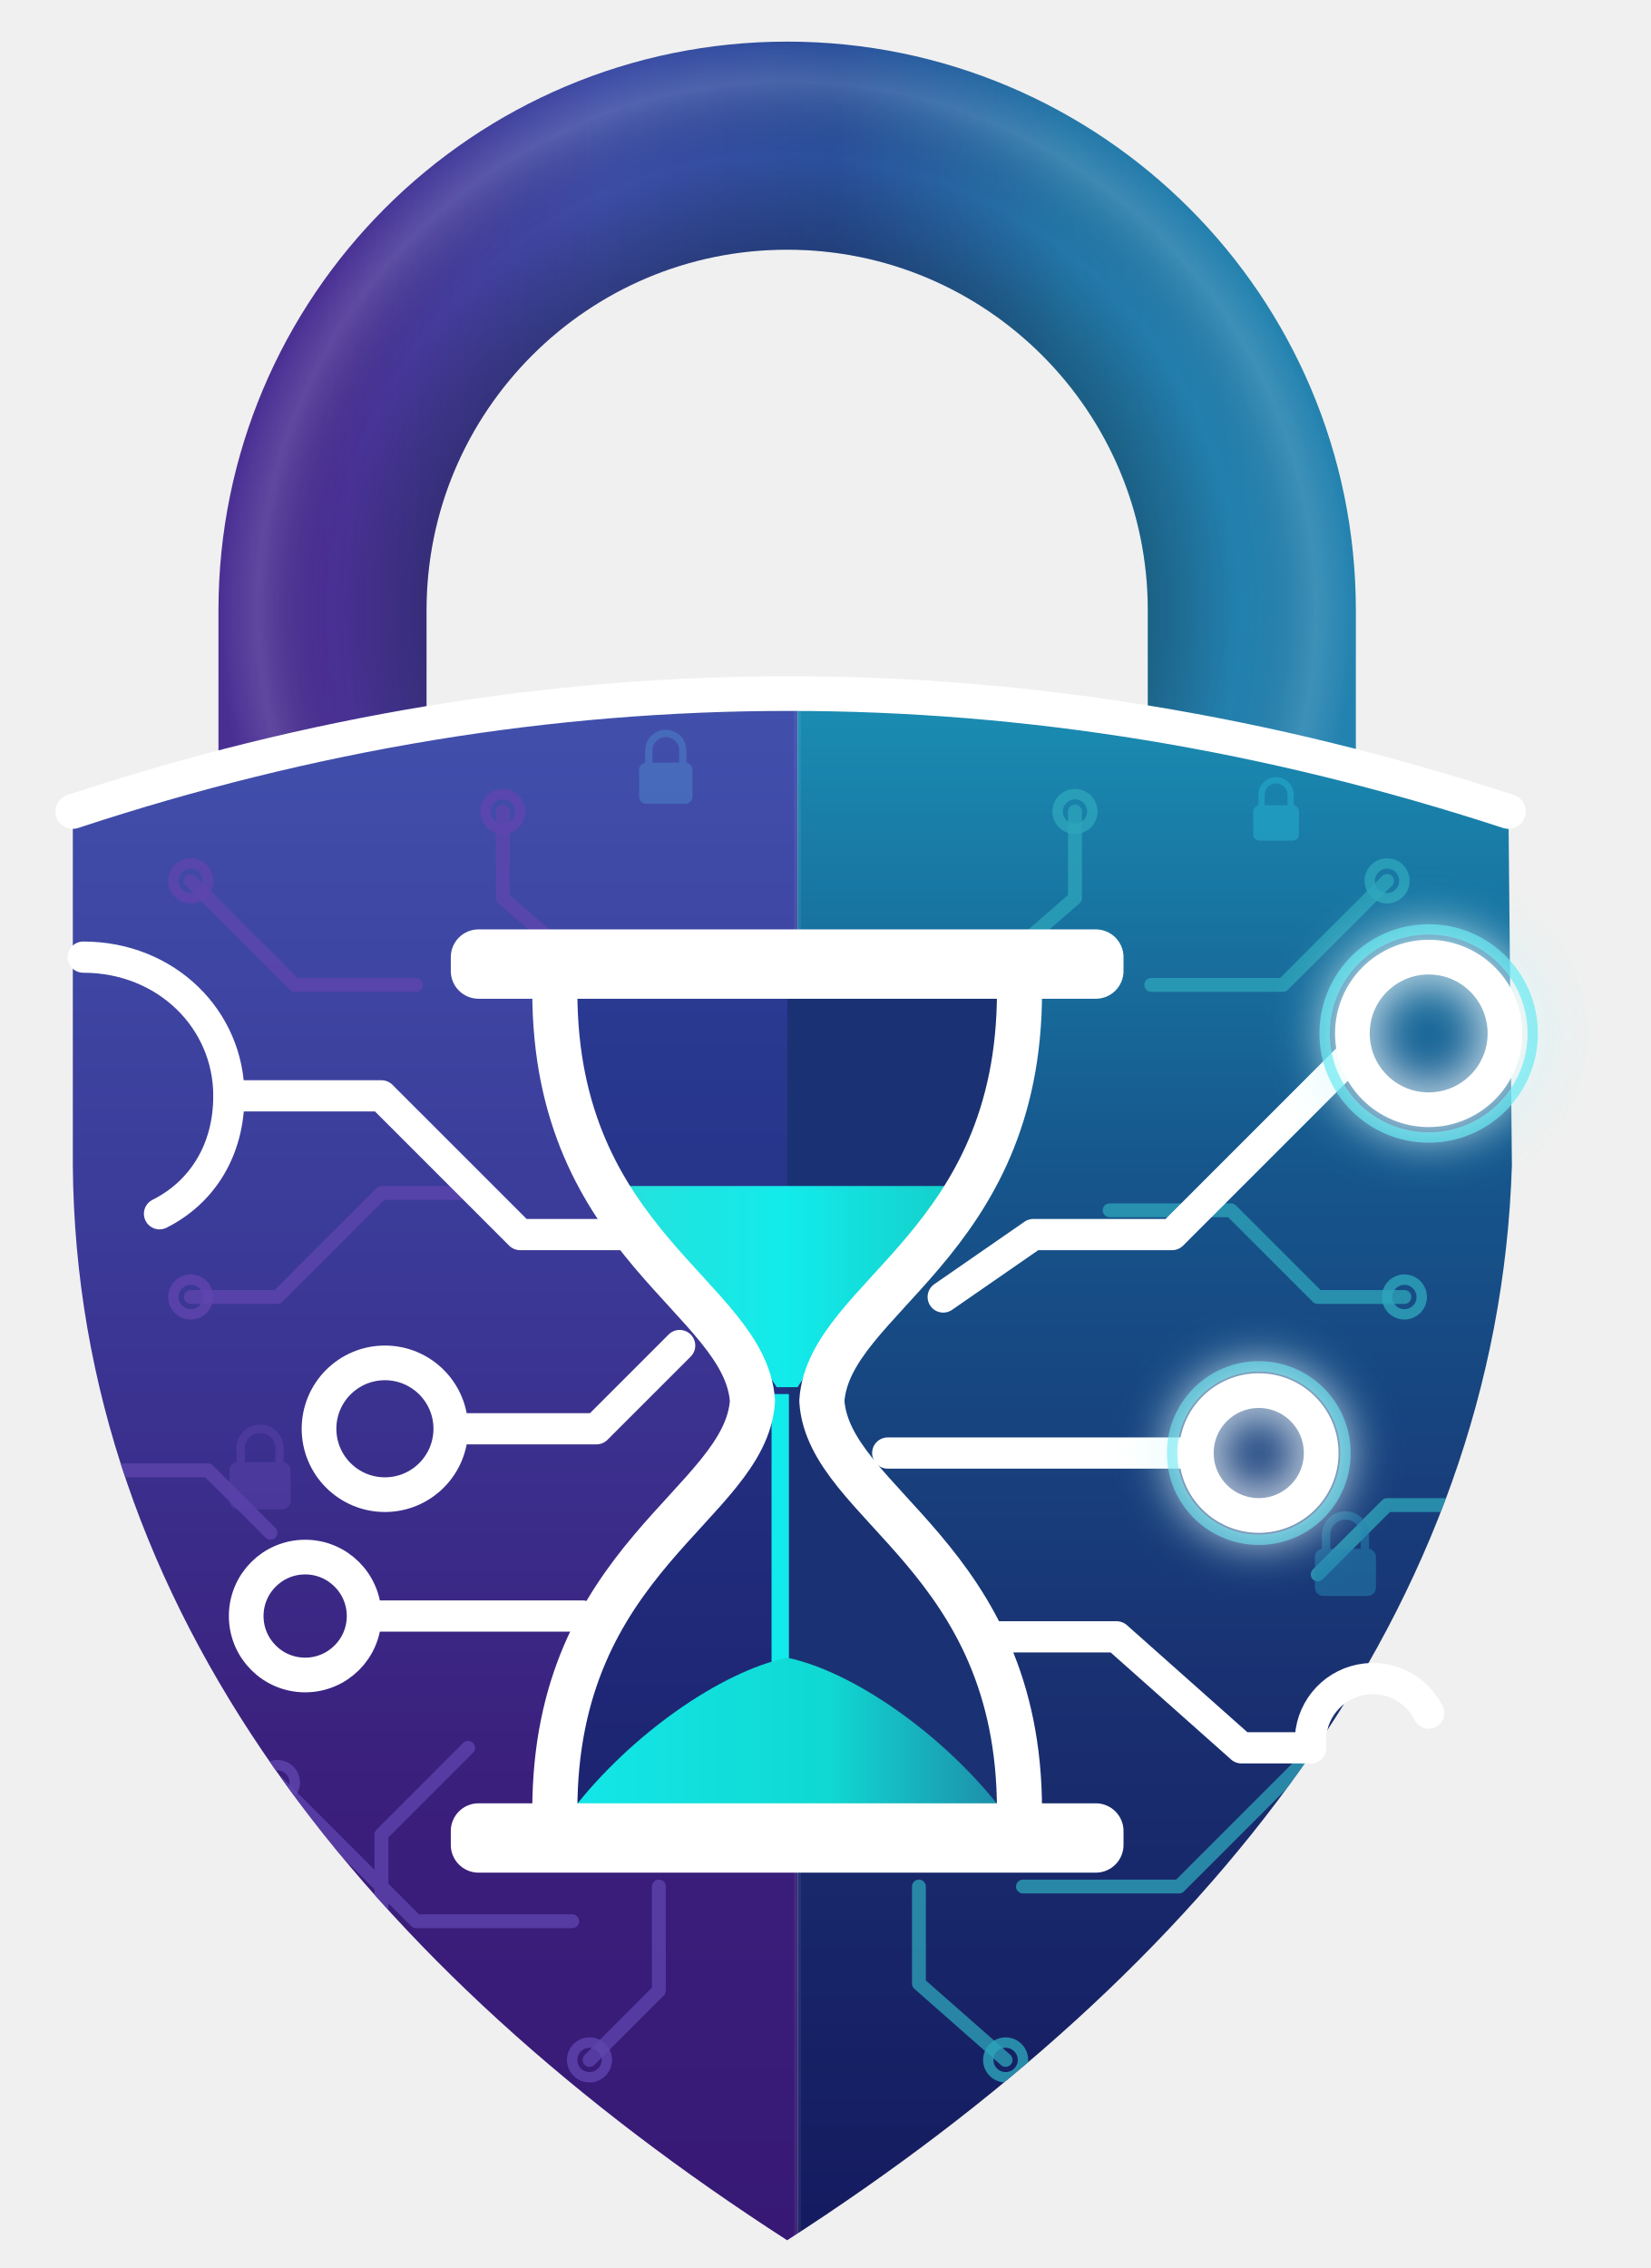
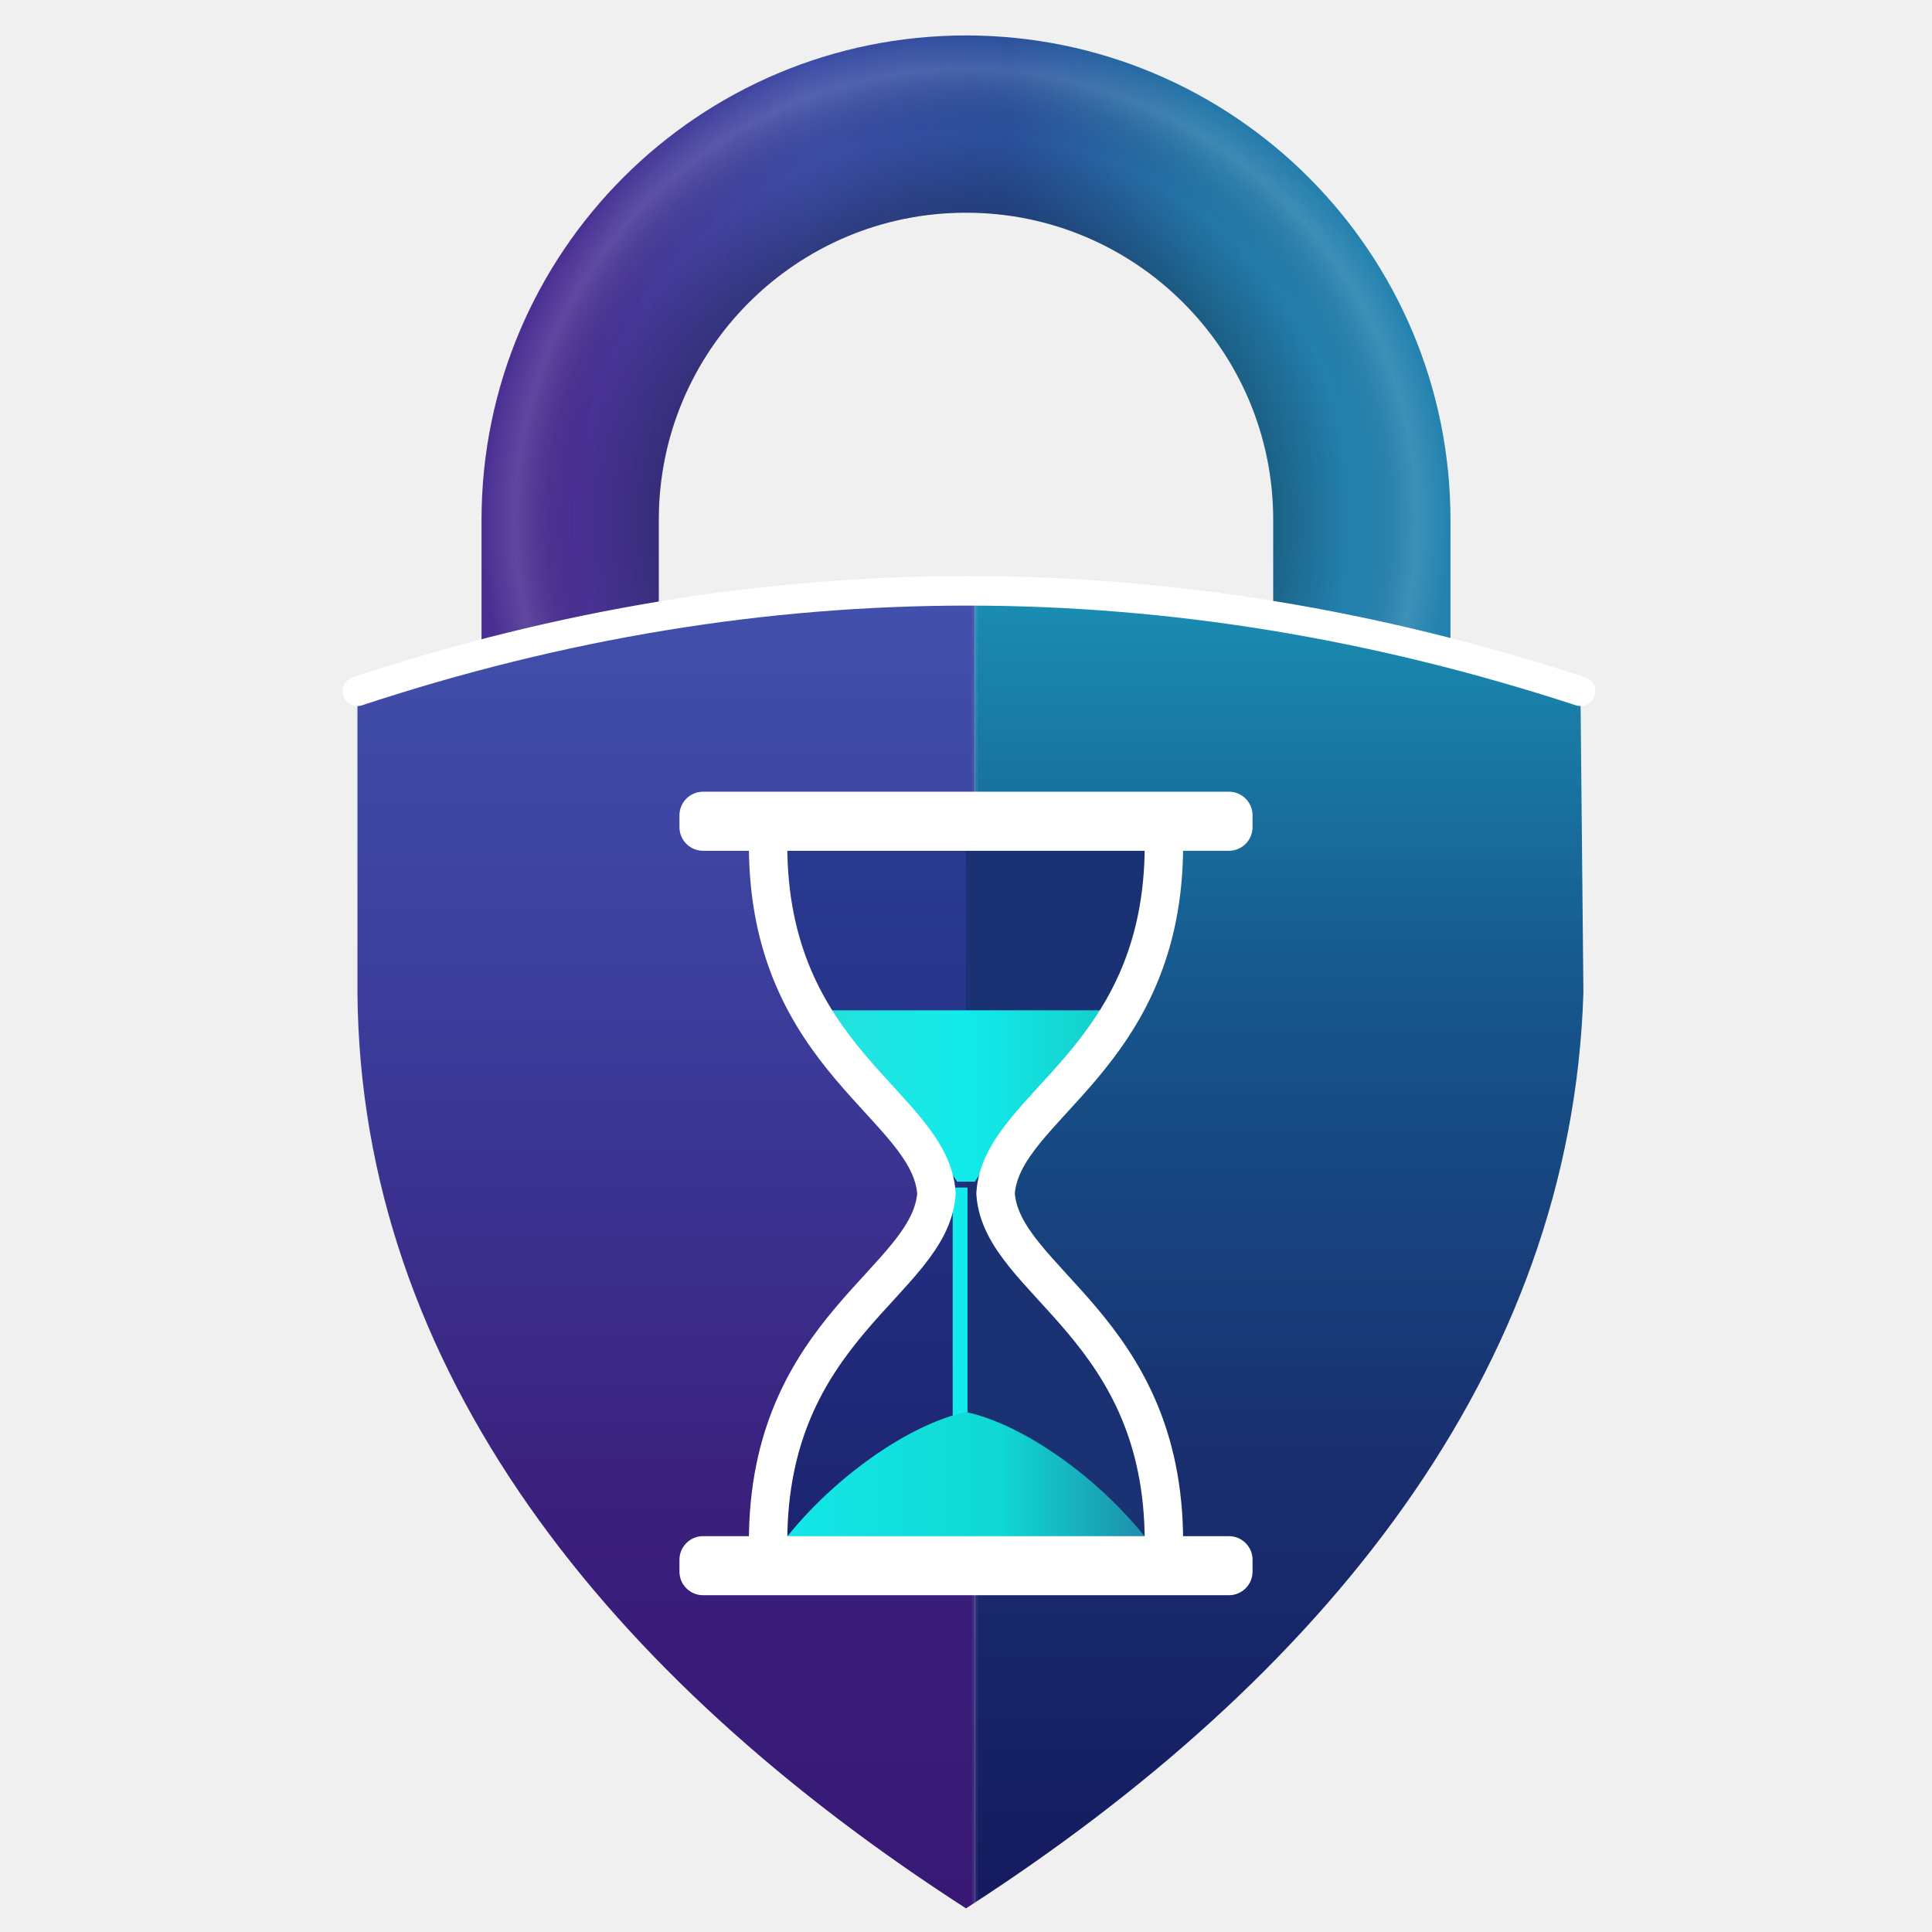
- <svg xmlns="http://www.w3.org/2000/svg" viewBox="40 96 476 654" role="img" aria-label="Chronolock">
+ <svg xmlns="http://www.w3.org/2000/svg" viewBox="-60 96 654 654" role="img" aria-label="Chronolock">
  <defs>
    <linearGradient id="cl-shackle" x1="133" y1="0" x2="401" y2="0" gradientUnits="userSpaceOnUse">
      <stop offset="0" stop-color="#4a2f93" />
      <stop offset=".3" stop-color="#3d4ca5" />
      <stop offset=".55" stop-color="#2b509c" />
      <stop offset=".8" stop-color="#2377a8" />
      <stop offset="1" stop-color="#2382af" />
    </linearGradient>
    <radialGradient id="cl-shackle-hi" cx="267" cy="272" r="164" gradientUnits="userSpaceOnUse">
      <stop offset=".63" stop-color="#000" stop-opacity=".22" />
      <stop offset=".8" stop-color="#000" stop-opacity="0" />
      <stop offset=".93" stop-color="#fff" stop-opacity=".12" />
      <stop offset="1" stop-color="#fff" stop-opacity="0" />
    </radialGradient>
    <linearGradient id="cl-left" x1="0" y1="300" x2="0" y2="742" gradientUnits="userSpaceOnUse">
      <stop offset="0" stop-color="#4150ac" />
      <stop offset=".35" stop-color="#3b3a98" />
      <stop offset=".7" stop-color="#3b1f7c" />
      <stop offset="1" stop-color="#371875" />
    </linearGradient>
    <linearGradient id="cl-right" x1="0" y1="300" x2="0" y2="742" gradientUnits="userSpaceOnUse">
      <stop offset="0" stop-color="#1a8cb2" />
      <stop offset=".3" stop-color="#16568c" />
      <stop offset=".65" stop-color="#192f70" />
      <stop offset="1" stop-color="#151a5f" />
    </linearGradient>
    <linearGradient id="cl-glass-l" x1="0" y1="380" x2="0" y2="620" gradientUnits="userSpaceOnUse">
      <stop offset="0" stop-color="#2a3a92" />
      <stop offset="1" stop-color="#1c2470" />
    </linearGradient>
    <linearGradient id="cl-sand" x1="0" y1="0" x2="1" y2="0">
      <stop offset="0" stop-color="#27e0da" />
      <stop offset=".5" stop-color="#12ebeb" />
      <stop offset="1" stop-color="#15ccc6" />
    </linearGradient>
    <linearGradient id="cl-pile" x1="0" y1="0" x2="1" y2="0">
      <stop offset="0" stop-color="#13e7e8" />
      <stop offset=".6" stop-color="#10d8d2" />
      <stop offset="1" stop-color="#1e8ca9" />
    </linearGradient>
    <clipPath id="cl-shield">
      <path d="M61 330 Q267 262 475 330 L476 432 C472 560 388 664 267 742 C146 664 62 560 61 432 Z" />
    </clipPath>
    <clipPath id="cl-glass">
      <path d="M200 382 C200 455 255 470 257 500 C255 530 200 545 200 618 H334 C334 545 279 530 277 500 C279 470 334 455 334 382 Z" />
    </clipPath>
    <filter id="cl-glow" x="-60%" y="-60%" width="220%" height="220%">
      <feGaussianBlur stdDeviation="7" result="b" />
      <feMerge>
        <feMergeNode in="b" />
        <feMergeNode in="SourceGraphic" />
      </feMerge>
    </filter>
  </defs>
  <path d="M133 340 V272 A134 134 0 0 1 401 272 V340" fill="none" stroke="url(#cl-shackle)" stroke-width="60" />
  <path d="M133 340 V272 A134 134 0 0 1 401 272 V340" fill="none" stroke="url(#cl-shackle-hi)" stroke-width="60" />
  <g clip-path="url(#cl-shield)">
    <rect x="40" y="250" width="230" height="510" fill="url(#cl-left)" />
    <rect x="270" y="250" width="250" height="510" fill="url(#cl-right)" />
-     <g>
-       <g fill="none" stroke="#5f45af" stroke-width="4" stroke-linecap="round" stroke-linejoin="round" opacity=".75">
-         <path d="M95 470 H120 L150 440 H178" />
-         <path d="M120 610 L160 650 H205" />
-         <path d="M210 690 L230 670 V640" />
-         <path d="M95 350 L125 380 H160" />
-         <path d="M185 330 V355 L200 368" />
-         <path d="M70 520 H100 L118 538" />
-         <path d="M175 600 L150 625 V660" />
-       </g>
-       <g fill="none" stroke="#5f45af" stroke-width="3" opacity=".8">
-         <circle cx="95" cy="470" r="5" />
-         <circle cx="120" cy="610" r="5" />
-         <circle cx="210" cy="690" r="5" />
-         <circle cx="95" cy="350" r="5" />
-         <circle cx="185" cy="330" r="5" />
-       </g>
-       <g fill="none" stroke="#2da5bb" stroke-width="4" stroke-linecap="round" stroke-linejoin="round" opacity=".75">
-         <path d="M445 470 H420 L395 445 H360" />
-         <path d="M420 600 L380 640 H335" />
-         <path d="M330 690 L305 668 V640" />
-         <path d="M440 350 L410 380 H372" />
-         <path d="M350 330 V355 L335 368" />
-         <path d="M470 530 H440 L420 550" />
-       </g>
-       <g fill="none" stroke="#2da5bb" stroke-width="3" opacity=".8">
-         <circle cx="445" cy="470" r="5" />
-         <circle cx="420" cy="600" r="5" />
-         <circle cx="330" cy="690" r="5" />
-         <circle cx="440" cy="350" r="5" />
-         <circle cx="350" cy="330" r="5" />
-       </g>
-       <g transform="translate(115 520) scale(0.8)" fill="#5842a8" opacity=".55">
-         <path d="M-7 -2 V-8 a7 7 0 0 1 14 0 V-2" fill="none" stroke="#5842a8" stroke-width="3" />
-         <rect x="-11" y="-3" width="22" height="17" rx="3" />
-       </g>
-       <g transform="translate(232 318) scale(0.7)" fill="#4c81c8" opacity=".55">
-         <path d="M-7 -2 V-8 a7 7 0 0 1 14 0 V-2" fill="none" stroke="#4c81c8" stroke-width="3" />
-         <rect x="-11" y="-3" width="22" height="17" rx="3" />
-       </g>
-       <g transform="translate(428 545) scale(0.8)" fill="#2382af" opacity=".55">
-         <path d="M-7 -2 V-8 a7 7 0 0 1 14 0 V-2" fill="none" stroke="#2382af" stroke-width="3" />
-         <rect x="-11" y="-3" width="22" height="17" rx="3" />
-       </g>
-       <g transform="translate(140 650) scale(0.7)" fill="#5842a8" opacity=".55">
-         <path d="M-7 -2 V-8 a7 7 0 0 1 14 0 V-2" fill="none" stroke="#5842a8" stroke-width="3" />
-         <rect x="-11" y="-3" width="22" height="17" rx="3" />
-       </g>
-       <g transform="translate(408 330) scale(0.6)" fill="#25afce" opacity=".55">
-         <path d="M-7 -2 V-8 a7 7 0 0 1 14 0 V-2" fill="none" stroke="#25afce" stroke-width="3" />
-         <rect x="-11" y="-3" width="22" height="17" rx="3" />
-       </g>
-     </g>
+     <g clip-path="inset(0 0 0 0)" />
    <path d="M270 250 V760" stroke="#ffffff" stroke-opacity=".06" stroke-width="2" />
  </g>
  <path d="M61 330 Q267 262 475 330" fill="none" stroke="#ffffff" stroke-width="10" stroke-linecap="round" />
-   <g fill="none" stroke="#ffffff" stroke-width="9" stroke-linecap="round" stroke-linejoin="round">
-     <path d="M64 372 C88 372 106 390 106 412 C106 428 98 440 86 446" />
-     <path d="M106 412 H150 L190 452 H222" />
-     <path d="M170 508 H212 L236 484" />
-     <path d="M146 562 H208" />
-     <path d="M312 470 L338 452 H378 L428 402" />
-     <path d="M296 515 H382" />
-     <path d="M312 568 H362 L398 600 H418" />
-   </g>
-   <g fill="none" stroke="#ffffff" stroke-width="10">
-     <circle cx="151" cy="508" r="19" />
-     <circle cx="128" cy="562" r="17" />
-   </g>
-   <g filter="url(#cl-glow)" fill="none" stroke-width="10">
-     <circle cx="452" cy="394" r="22" stroke="#ffffff" />
-     <circle cx="452" cy="394" r="30" stroke="#5eeaf2" stroke-width="3" opacity=".7" />
-     <circle cx="403" cy="515" r="18" stroke="#ffffff" />
-     <circle cx="403" cy="515" r="25" stroke="#5eeaf2" stroke-width="3" opacity=".6" />
-   </g>
-   <path d="M418 600 A18 18 0 0 1 452 590" fill="none" stroke="#ffffff" stroke-width="9" stroke-linecap="round" />
  <g clip-path="url(#cl-glass)">
    <rect x="190" y="370" width="77" height="260" fill="url(#cl-glass-l)" />
    <rect x="267" y="370" width="80" height="260" fill="#1a3274" />
    <path d="M214 438 H320 C312 458 284 474 270 496 H264 C250 474 222 458 214 438 Z" fill="url(#cl-sand)" />
    <path d="M265 498 V578" stroke="#12ebeb" stroke-width="5" />
    <path d="M205 618 C222 596 248 578 267 574 C286 578 312 596 329 618 Z" fill="url(#cl-pile)" />
  </g>
  <g fill="none" stroke="#ffffff" stroke-width="13" stroke-linecap="round" stroke-linejoin="round">
    <path d="M200 382 C200 455 255 470 257 500 C255 530 200 545 200 618" />
    <path d="M334 382 C334 455 279 470 277 500 C279 530 334 545 334 618" />
  </g>
  <g fill="#ffffff">
    <rect x="170" y="364" width="194" height="20" rx="8" />
    <rect x="170" y="616" width="194" height="20" rx="8" />
  </g>
</svg>
